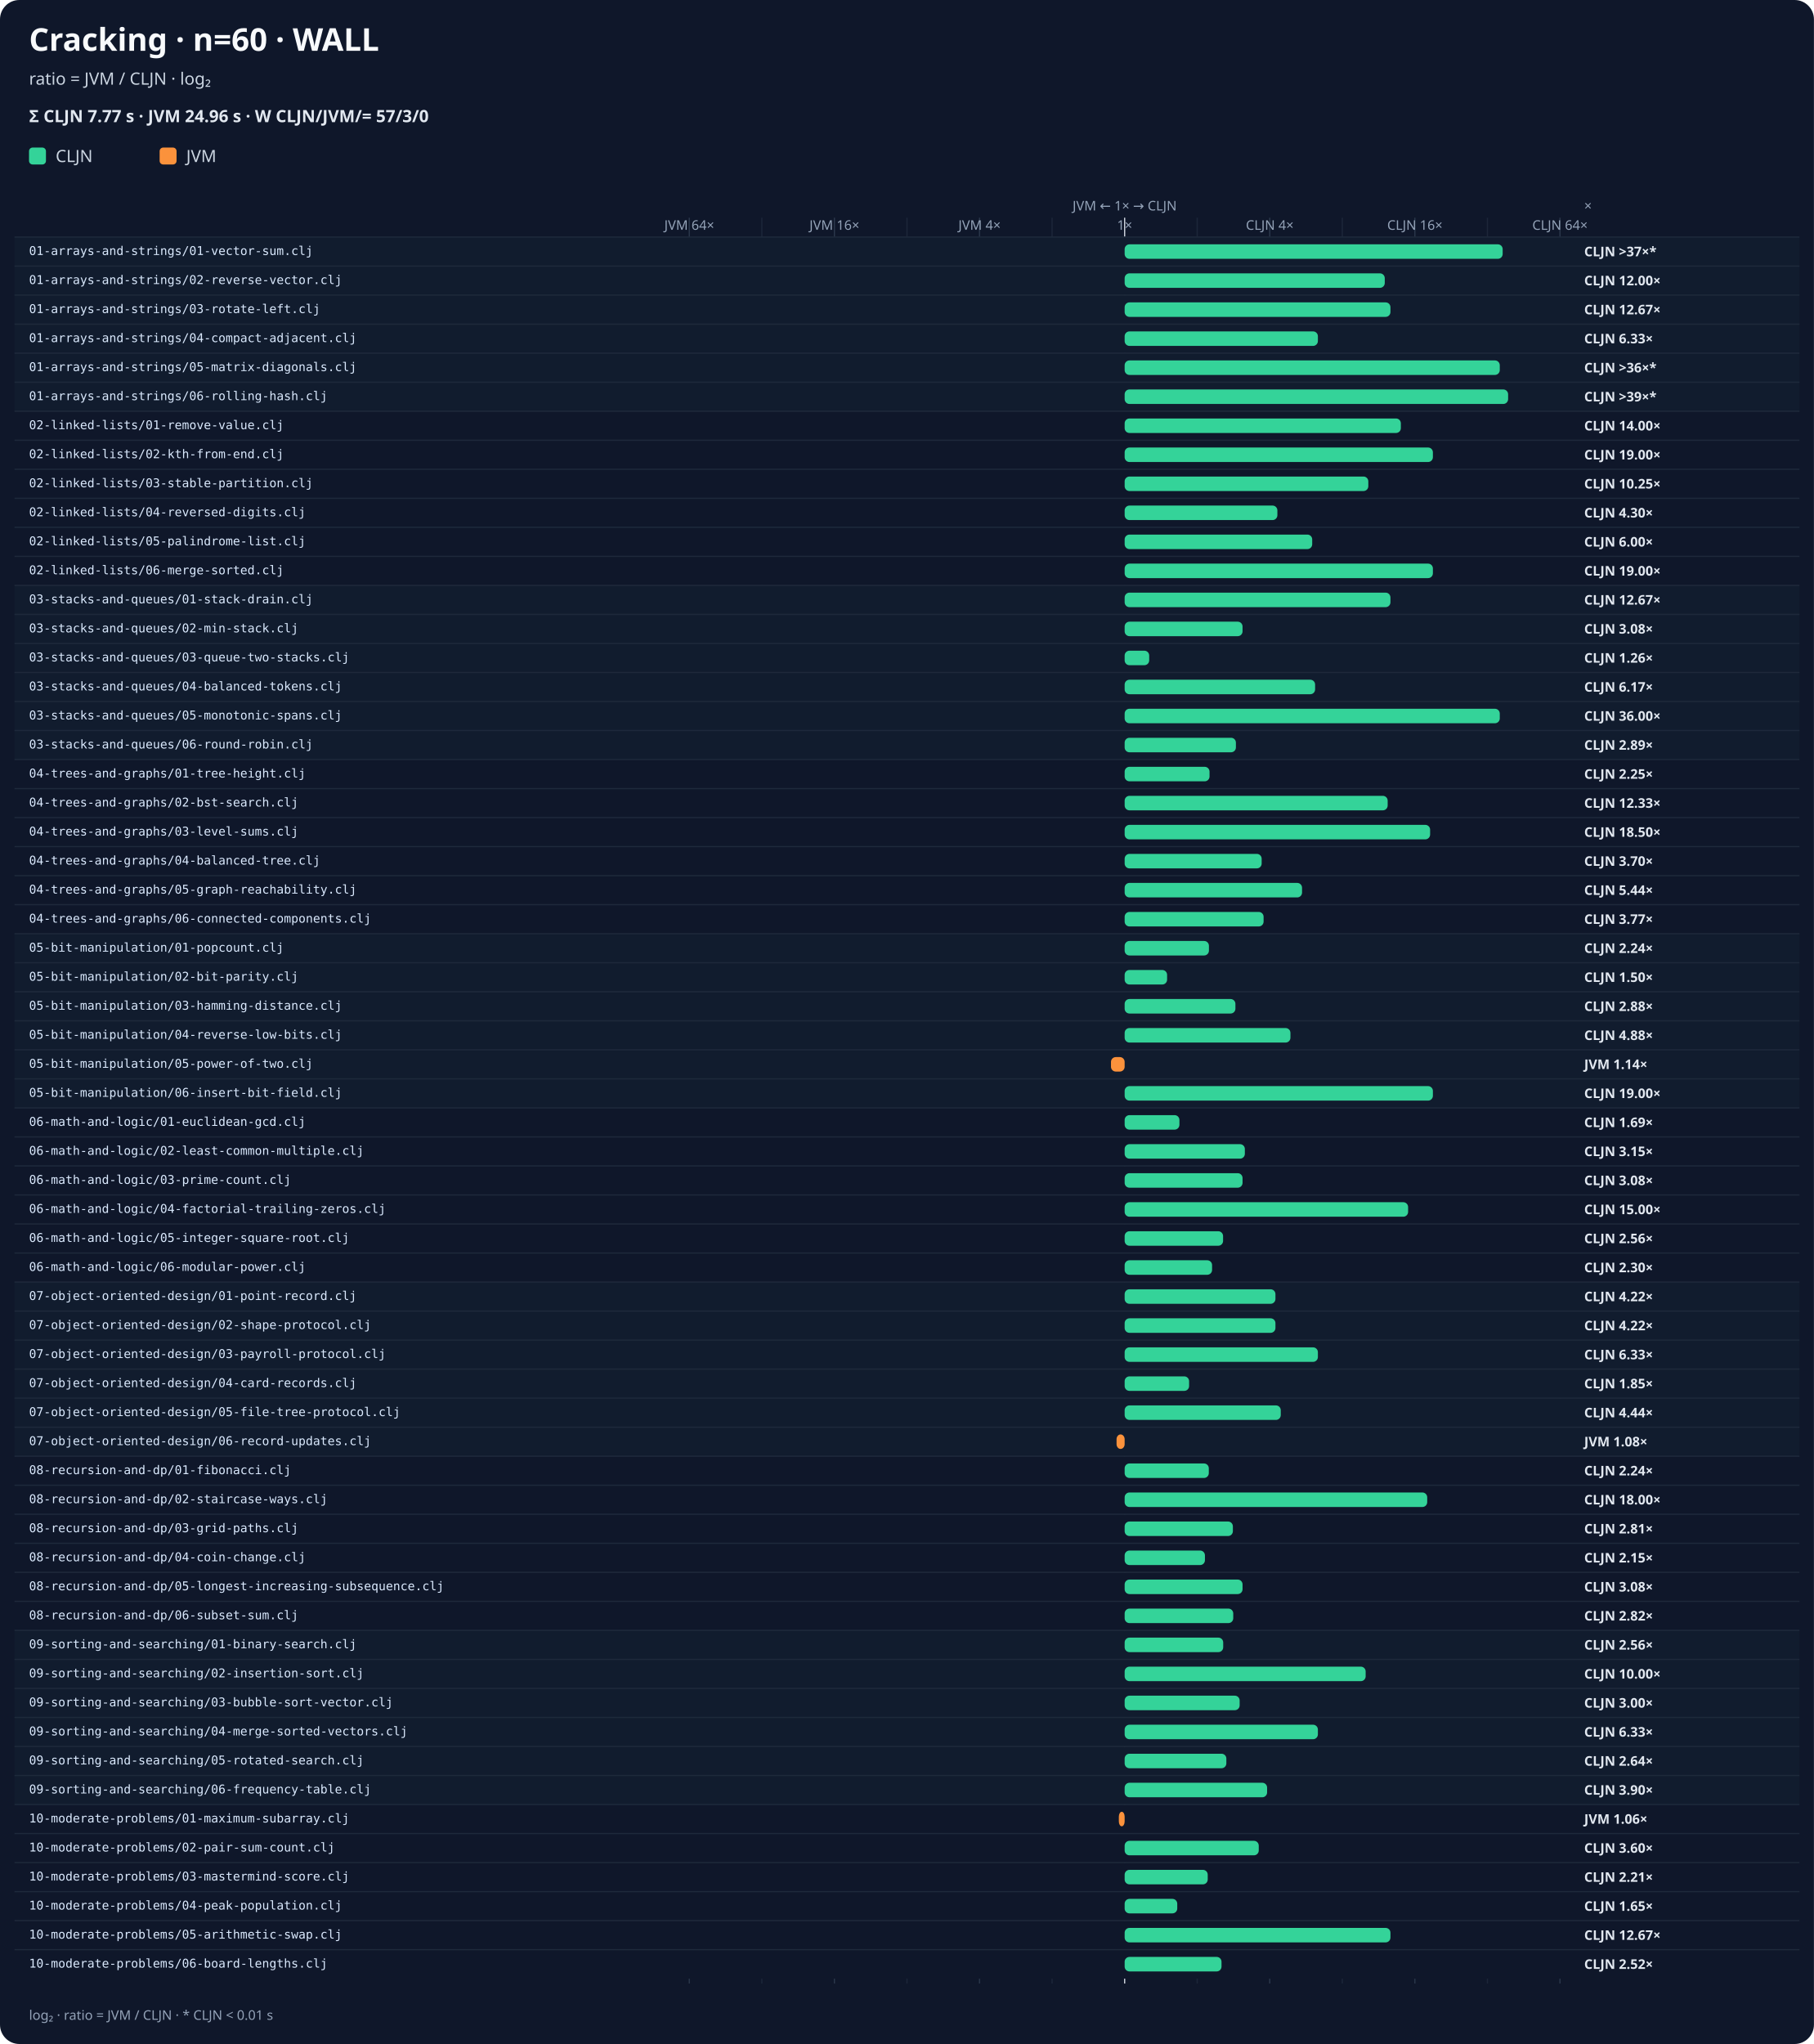
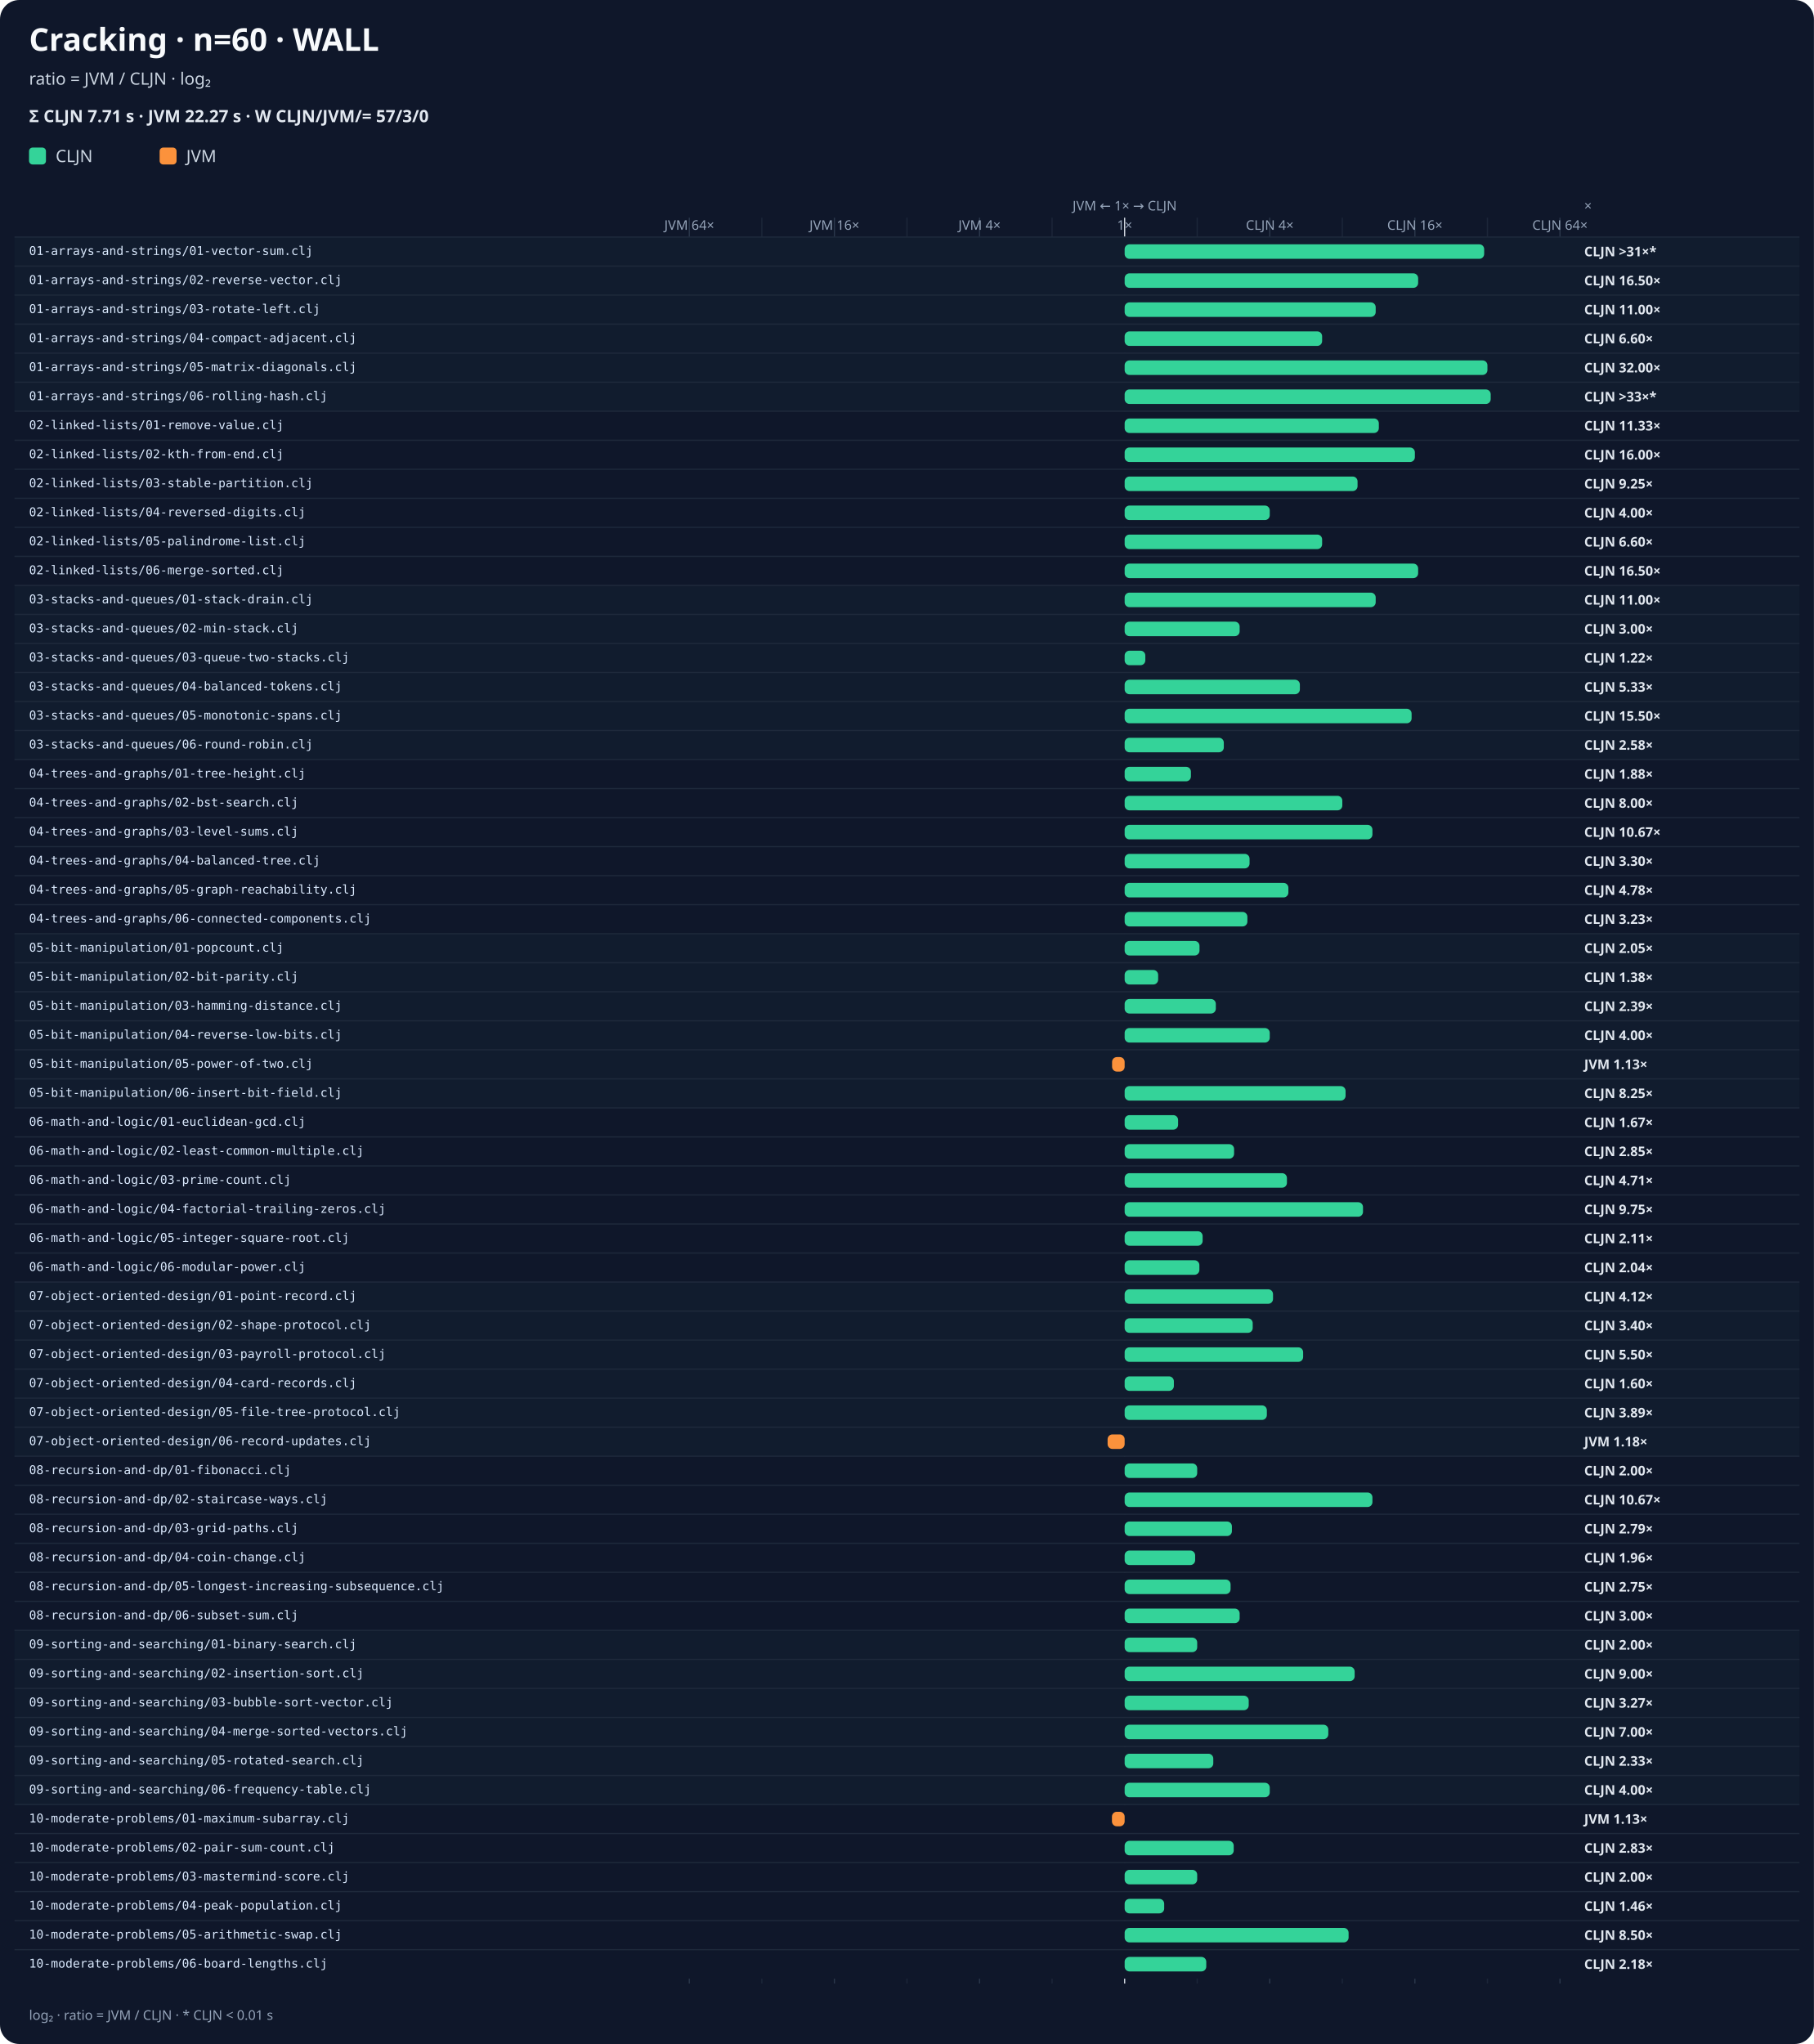
<svg xmlns="http://www.w3.org/2000/svg" width="1500" height="1690" viewBox="0 0 1500 1690" role="img" aria-labelledby="chart-title chart-desc">
  <style>
.title { fill: #f8fafc; font: 700 26px system-ui, sans-serif; }
.subtitle { fill: #cbd5e1; font: 14px system-ui, sans-serif; }
.summary { fill: #e2e8f0; font: 600 14px system-ui, sans-serif; }
.label { fill: #dbeafe; font: 10px ui-monospace, SFMono-Regular, Consolas, monospace; }
.value { fill: #e2e8f0; font: 600 11px system-ui, sans-serif; }
.axis { fill: #94a3b8; font: 11px system-ui, sans-serif; }
.footer { fill: #94a3b8; font: 11px system-ui, sans-serif; }
</style>
  <rect width="1500" height="1690" rx="16" fill="#0f172a" />
  <text x="24" y="42" class="title">Cracking · n=60 · WALL</text>
  <text x="24" y="70" class="subtitle">ratio = JVM / CLJN · log₂</text>
-   <text x="24" y="101" class="summary">Σ CLJN 7.77 s · JVM 24.96 s · W CLJN/JVM/= 57/3/0</text>
+   <text x="24" y="101" class="summary">Σ CLJN 7.71 s · JVM 22.27 s · W CLJN/JVM/= 57/3/0</text>
  <rect x="24" y="122" width="14" height="14" rx="3" fill="#34d399" />
  <text x="46" y="134" class="subtitle">CLJN</text>
  <rect x="132" y="122" width="14" height="14" rx="3" fill="#fb923c" />
  <text x="154" y="134" class="subtitle">JVM</text>
  <text x="930" y="174" class="axis" text-anchor="middle">JVM ← 1× → CLJN</text>
  <text x="1310" y="174" class="axis">×</text>
  <line x1="570.0" y1="180" x2="570.0" y2="1640" stroke="#334155" opacity="0.75" />
  <text x="570.0" y="190" class="axis" text-anchor="middle">JVM 64×</text>
  <line x1="630.0" y1="180" x2="630.0" y2="1640" stroke="#334155" opacity="0.35" />
  <line x1="690.0" y1="180" x2="690.0" y2="1640" stroke="#334155" opacity="0.75" />
  <text x="690.0" y="190" class="axis" text-anchor="middle">JVM 16×</text>
  <line x1="750.0" y1="180" x2="750.0" y2="1640" stroke="#334155" opacity="0.35" />
  <line x1="810.0" y1="180" x2="810.0" y2="1640" stroke="#334155" opacity="0.75" />
  <text x="810.0" y="190" class="axis" text-anchor="middle">JVM 4×</text>
  <line x1="870.0" y1="180" x2="870.0" y2="1640" stroke="#334155" opacity="0.35" />
  <line x1="930.0" y1="180" x2="930.0" y2="1640" stroke="#e2e8f0" opacity="0.90" />
  <text x="930.0" y="190" class="axis" text-anchor="middle">1×</text>
  <line x1="990.0" y1="180" x2="990.0" y2="1640" stroke="#334155" opacity="0.35" />
  <line x1="1050.0" y1="180" x2="1050.0" y2="1640" stroke="#334155" opacity="0.75" />
  <text x="1050.0" y="190" class="axis" text-anchor="middle">CLJN 4×</text>
  <line x1="1110.0" y1="180" x2="1110.0" y2="1640" stroke="#334155" opacity="0.35" />
  <line x1="1170.0" y1="180" x2="1170.0" y2="1640" stroke="#334155" opacity="0.75" />
  <text x="1170.0" y="190" class="axis" text-anchor="middle">CLJN 16×</text>
  <line x1="1230.0" y1="180" x2="1230.0" y2="1640" stroke="#334155" opacity="0.35" />
  <line x1="1290.0" y1="180" x2="1290.0" y2="1640" stroke="#334155" opacity="0.75" />
  <text x="1290.0" y="190" class="axis" text-anchor="middle">CLJN 64×</text>
  <rect x="12" y="196" width="1476" height="24" fill="#111c2e" />
  <line x1="12" y1="196" x2="1488" y2="196" stroke="#1e293b" />
  <text x="24" y="208.0" class="label" dominant-baseline="middle">01-arrays-and-strings/01-vector-sum.clj</text>
-   <rect x="930.0" y="202.0" width="312.6" height="12" rx="4" fill="#34d399" />
-   <text x="1310" y="208.0" class="value" dominant-baseline="middle">CLJN &gt;37×*</text>
+   <rect x="930.0" y="202.0" width="297.3" height="12" rx="4" fill="#34d399" />
+   <text x="1310" y="208.0" class="value" dominant-baseline="middle">CLJN &gt;31×*</text>
  <rect x="12" y="220" width="1476" height="24" fill="#111c2e" />
  <line x1="12" y1="220" x2="1488" y2="220" stroke="#1e293b" />
  <text x="24" y="232.0" class="label" dominant-baseline="middle">01-arrays-and-strings/02-reverse-vector.clj</text>
-   <rect x="930.0" y="226.0" width="215.1" height="12" rx="4" fill="#34d399" />
-   <text x="1310" y="232.0" class="value" dominant-baseline="middle">CLJN 12.00×</text>
+   <rect x="930.0" y="226.0" width="242.7" height="12" rx="4" fill="#34d399" />
+   <text x="1310" y="232.0" class="value" dominant-baseline="middle">CLJN 16.50×</text>
  <rect x="12" y="244" width="1476" height="24" fill="#111c2e" />
  <line x1="12" y1="244" x2="1488" y2="244" stroke="#1e293b" />
  <text x="24" y="256.0" class="label" dominant-baseline="middle">01-arrays-and-strings/03-rotate-left.clj</text>
-   <rect x="930.0" y="250.0" width="219.8" height="12" rx="4" fill="#34d399" />
-   <text x="1310" y="256.0" class="value" dominant-baseline="middle">CLJN 12.67×</text>
+   <rect x="930.0" y="250.0" width="207.6" height="12" rx="4" fill="#34d399" />
+   <text x="1310" y="256.0" class="value" dominant-baseline="middle">CLJN 11.00×</text>
  <rect x="12" y="268" width="1476" height="24" fill="#111c2e" />
  <line x1="12" y1="268" x2="1488" y2="268" stroke="#1e293b" />
  <text x="24" y="280.0" class="label" dominant-baseline="middle">01-arrays-and-strings/04-compact-adjacent.clj</text>
-   <rect x="930.0" y="274.0" width="159.8" height="12" rx="4" fill="#34d399" />
-   <text x="1310" y="280.0" class="value" dominant-baseline="middle">CLJN 6.33×</text>
+   <rect x="930.0" y="274.0" width="163.3" height="12" rx="4" fill="#34d399" />
+   <text x="1310" y="280.0" class="value" dominant-baseline="middle">CLJN 6.60×</text>
  <rect x="12" y="292" width="1476" height="24" fill="#111c2e" />
  <line x1="12" y1="292" x2="1488" y2="292" stroke="#1e293b" />
  <text x="24" y="304.0" class="label" dominant-baseline="middle">01-arrays-and-strings/05-matrix-diagonals.clj</text>
-   <rect x="930.0" y="298.0" width="310.2" height="12" rx="4" fill="#34d399" />
-   <text x="1310" y="304.0" class="value" dominant-baseline="middle">CLJN &gt;36×*</text>
+   <rect x="930.0" y="298.0" width="300.0" height="12" rx="4" fill="#34d399" />
+   <text x="1310" y="304.0" class="value" dominant-baseline="middle">CLJN 32.00×</text>
  <rect x="12" y="316" width="1476" height="24" fill="#111c2e" />
  <line x1="12" y1="316" x2="1488" y2="316" stroke="#1e293b" />
  <text x="24" y="328.0" class="label" dominant-baseline="middle">01-arrays-and-strings/06-rolling-hash.clj</text>
-   <rect x="930.0" y="322.0" width="317.1" height="12" rx="4" fill="#34d399" />
-   <text x="1310" y="328.0" class="value" dominant-baseline="middle">CLJN &gt;39×*</text>
+   <rect x="930.0" y="322.0" width="302.7" height="12" rx="4" fill="#34d399" />
+   <text x="1310" y="328.0" class="value" dominant-baseline="middle">CLJN &gt;33×*</text>
  <rect x="12" y="340" width="1476" height="24" fill="#0f172a" />
  <line x1="12" y1="340" x2="1488" y2="340" stroke="#1e293b" />
  <text x="24" y="352.0" class="label" dominant-baseline="middle">02-linked-lists/01-remove-value.clj</text>
-   <rect x="930.0" y="346.0" width="228.4" height="12" rx="4" fill="#34d399" />
-   <text x="1310" y="352.0" class="value" dominant-baseline="middle">CLJN 14.00×</text>
+   <rect x="930.0" y="346.0" width="210.2" height="12" rx="4" fill="#34d399" />
+   <text x="1310" y="352.0" class="value" dominant-baseline="middle">CLJN 11.33×</text>
  <rect x="12" y="364" width="1476" height="24" fill="#0f172a" />
  <line x1="12" y1="364" x2="1488" y2="364" stroke="#1e293b" />
  <text x="24" y="376.0" class="label" dominant-baseline="middle">02-linked-lists/02-kth-from-end.clj</text>
-   <rect x="930.0" y="370.0" width="254.9" height="12" rx="4" fill="#34d399" />
-   <text x="1310" y="376.0" class="value" dominant-baseline="middle">CLJN 19.00×</text>
+   <rect x="930.0" y="370.0" width="240.0" height="12" rx="4" fill="#34d399" />
+   <text x="1310" y="376.0" class="value" dominant-baseline="middle">CLJN 16.00×</text>
  <rect x="12" y="388" width="1476" height="24" fill="#0f172a" />
  <line x1="12" y1="388" x2="1488" y2="388" stroke="#1e293b" />
  <text x="24" y="400.0" class="label" dominant-baseline="middle">02-linked-lists/03-stable-partition.clj</text>
-   <rect x="930.0" y="394.0" width="201.5" height="12" rx="4" fill="#34d399" />
-   <text x="1310" y="400.0" class="value" dominant-baseline="middle">CLJN 10.25×</text>
+   <rect x="930.0" y="394.0" width="192.6" height="12" rx="4" fill="#34d399" />
+   <text x="1310" y="400.0" class="value" dominant-baseline="middle">CLJN 9.25×</text>
  <rect x="12" y="412" width="1476" height="24" fill="#0f172a" />
  <line x1="12" y1="412" x2="1488" y2="412" stroke="#1e293b" />
  <text x="24" y="424.0" class="label" dominant-baseline="middle">02-linked-lists/04-reversed-digits.clj</text>
-   <rect x="930.0" y="418.0" width="126.3" height="12" rx="4" fill="#34d399" />
-   <text x="1310" y="424.0" class="value" dominant-baseline="middle">CLJN 4.30×</text>
+   <rect x="930.0" y="418.0" width="120.0" height="12" rx="4" fill="#34d399" />
+   <text x="1310" y="424.0" class="value" dominant-baseline="middle">CLJN 4.00×</text>
  <rect x="12" y="436" width="1476" height="24" fill="#0f172a" />
  <line x1="12" y1="436" x2="1488" y2="436" stroke="#1e293b" />
  <text x="24" y="448.0" class="label" dominant-baseline="middle">02-linked-lists/05-palindrome-list.clj</text>
-   <rect x="930.0" y="442.0" width="155.1" height="12" rx="4" fill="#34d399" />
-   <text x="1310" y="448.0" class="value" dominant-baseline="middle">CLJN 6.00×</text>
+   <rect x="930.0" y="442.0" width="163.3" height="12" rx="4" fill="#34d399" />
+   <text x="1310" y="448.0" class="value" dominant-baseline="middle">CLJN 6.60×</text>
  <rect x="12" y="460" width="1476" height="24" fill="#0f172a" />
  <line x1="12" y1="460" x2="1488" y2="460" stroke="#1e293b" />
  <text x="24" y="472.0" class="label" dominant-baseline="middle">02-linked-lists/06-merge-sorted.clj</text>
-   <rect x="930.0" y="466.0" width="254.9" height="12" rx="4" fill="#34d399" />
-   <text x="1310" y="472.0" class="value" dominant-baseline="middle">CLJN 19.00×</text>
+   <rect x="930.0" y="466.0" width="242.7" height="12" rx="4" fill="#34d399" />
+   <text x="1310" y="472.0" class="value" dominant-baseline="middle">CLJN 16.50×</text>
  <rect x="12" y="484" width="1476" height="24" fill="#111c2e" />
  <line x1="12" y1="484" x2="1488" y2="484" stroke="#1e293b" />
  <text x="24" y="496.0" class="label" dominant-baseline="middle">03-stacks-and-queues/01-stack-drain.clj</text>
-   <rect x="930.0" y="490.0" width="219.8" height="12" rx="4" fill="#34d399" />
-   <text x="1310" y="496.0" class="value" dominant-baseline="middle">CLJN 12.67×</text>
+   <rect x="930.0" y="490.0" width="207.6" height="12" rx="4" fill="#34d399" />
+   <text x="1310" y="496.0" class="value" dominant-baseline="middle">CLJN 11.00×</text>
  <rect x="12" y="508" width="1476" height="24" fill="#111c2e" />
  <line x1="12" y1="508" x2="1488" y2="508" stroke="#1e293b" />
  <text x="24" y="520.0" class="label" dominant-baseline="middle">03-stacks-and-queues/02-min-stack.clj</text>
-   <rect x="930.0" y="514.0" width="97.5" height="12" rx="4" fill="#34d399" />
-   <text x="1310" y="520.0" class="value" dominant-baseline="middle">CLJN 3.08×</text>
+   <rect x="930.0" y="514.0" width="95.1" height="12" rx="4" fill="#34d399" />
+   <text x="1310" y="520.0" class="value" dominant-baseline="middle">CLJN 3.00×</text>
  <rect x="12" y="532" width="1476" height="24" fill="#111c2e" />
  <line x1="12" y1="532" x2="1488" y2="532" stroke="#1e293b" />
  <text x="24" y="544.0" class="label" dominant-baseline="middle">03-stacks-and-queues/03-queue-two-stacks.clj</text>
-   <rect x="930.0" y="538.0" width="20.3" height="12" rx="4" fill="#34d399" />
-   <text x="1310" y="544.0" class="value" dominant-baseline="middle">CLJN 1.26×</text>
+   <rect x="930.0" y="538.0" width="17.1" height="12" rx="4" fill="#34d399" />
+   <text x="1310" y="544.0" class="value" dominant-baseline="middle">CLJN 1.22×</text>
  <rect x="12" y="556" width="1476" height="24" fill="#111c2e" />
  <line x1="12" y1="556" x2="1488" y2="556" stroke="#1e293b" />
  <text x="24" y="568.0" class="label" dominant-baseline="middle">03-stacks-and-queues/04-balanced-tokens.clj</text>
-   <rect x="930.0" y="562.0" width="157.5" height="12" rx="4" fill="#34d399" />
-   <text x="1310" y="568.0" class="value" dominant-baseline="middle">CLJN 6.17×</text>
+   <rect x="930.0" y="562.0" width="144.9" height="12" rx="4" fill="#34d399" />
+   <text x="1310" y="568.0" class="value" dominant-baseline="middle">CLJN 5.33×</text>
  <rect x="12" y="580" width="1476" height="24" fill="#111c2e" />
  <line x1="12" y1="580" x2="1488" y2="580" stroke="#1e293b" />
  <text x="24" y="592.0" class="label" dominant-baseline="middle">03-stacks-and-queues/05-monotonic-spans.clj</text>
-   <rect x="930.0" y="586.0" width="310.2" height="12" rx="4" fill="#34d399" />
-   <text x="1310" y="592.0" class="value" dominant-baseline="middle">CLJN 36.00×</text>
+   <rect x="930.0" y="586.0" width="237.3" height="12" rx="4" fill="#34d399" />
+   <text x="1310" y="592.0" class="value" dominant-baseline="middle">CLJN 15.50×</text>
  <rect x="12" y="604" width="1476" height="24" fill="#111c2e" />
  <line x1="12" y1="604" x2="1488" y2="604" stroke="#1e293b" />
  <text x="24" y="616.0" class="label" dominant-baseline="middle">03-stacks-and-queues/06-round-robin.clj</text>
-   <rect x="930.0" y="610.0" width="92.0" height="12" rx="4" fill="#34d399" />
-   <text x="1310" y="616.0" class="value" dominant-baseline="middle">CLJN 2.89×</text>
+   <rect x="930.0" y="610.0" width="82.0" height="12" rx="4" fill="#34d399" />
+   <text x="1310" y="616.0" class="value" dominant-baseline="middle">CLJN 2.58×</text>
  <rect x="12" y="628" width="1476" height="24" fill="#0f172a" />
  <line x1="12" y1="628" x2="1488" y2="628" stroke="#1e293b" />
  <text x="24" y="640.0" class="label" dominant-baseline="middle">04-trees-and-graphs/01-tree-height.clj</text>
-   <rect x="930.0" y="634.0" width="70.2" height="12" rx="4" fill="#34d399" />
-   <text x="1310" y="640.0" class="value" dominant-baseline="middle">CLJN 2.25×</text>
+   <rect x="930.0" y="634.0" width="54.8" height="12" rx="4" fill="#34d399" />
+   <text x="1310" y="640.0" class="value" dominant-baseline="middle">CLJN 1.88×</text>
  <rect x="12" y="652" width="1476" height="24" fill="#0f172a" />
  <line x1="12" y1="652" x2="1488" y2="652" stroke="#1e293b" />
  <text x="24" y="664.0" class="label" dominant-baseline="middle">04-trees-and-graphs/02-bst-search.clj</text>
-   <rect x="930.0" y="658.0" width="217.5" height="12" rx="4" fill="#34d399" />
-   <text x="1310" y="664.0" class="value" dominant-baseline="middle">CLJN 12.33×</text>
+   <rect x="930.0" y="658.0" width="180.0" height="12" rx="4" fill="#34d399" />
+   <text x="1310" y="664.0" class="value" dominant-baseline="middle">CLJN 8.00×</text>
  <rect x="12" y="676" width="1476" height="24" fill="#0f172a" />
  <line x1="12" y1="676" x2="1488" y2="676" stroke="#1e293b" />
  <text x="24" y="688.0" class="label" dominant-baseline="middle">04-trees-and-graphs/03-level-sums.clj</text>
-   <rect x="930.0" y="682.0" width="252.6" height="12" rx="4" fill="#34d399" />
-   <text x="1310" y="688.0" class="value" dominant-baseline="middle">CLJN 18.50×</text>
+   <rect x="930.0" y="682.0" width="204.9" height="12" rx="4" fill="#34d399" />
+   <text x="1310" y="688.0" class="value" dominant-baseline="middle">CLJN 10.67×</text>
  <rect x="12" y="700" width="1476" height="24" fill="#0f172a" />
  <line x1="12" y1="700" x2="1488" y2="700" stroke="#1e293b" />
  <text x="24" y="712.0" class="label" dominant-baseline="middle">04-trees-and-graphs/04-balanced-tree.clj</text>
-   <rect x="930.0" y="706.0" width="113.3" height="12" rx="4" fill="#34d399" />
-   <text x="1310" y="712.0" class="value" dominant-baseline="middle">CLJN 3.70×</text>
+   <rect x="930.0" y="706.0" width="103.3" height="12" rx="4" fill="#34d399" />
+   <text x="1310" y="712.0" class="value" dominant-baseline="middle">CLJN 3.30×</text>
  <rect x="12" y="724" width="1476" height="24" fill="#0f172a" />
  <line x1="12" y1="724" x2="1488" y2="724" stroke="#1e293b" />
  <text x="24" y="736.0" class="label" dominant-baseline="middle">04-trees-and-graphs/05-graph-reachability.clj</text>
-   <rect x="930.0" y="730.0" width="146.7" height="12" rx="4" fill="#34d399" />
-   <text x="1310" y="736.0" class="value" dominant-baseline="middle">CLJN 5.44×</text>
+   <rect x="930.0" y="730.0" width="135.4" height="12" rx="4" fill="#34d399" />
+   <text x="1310" y="736.0" class="value" dominant-baseline="middle">CLJN 4.78×</text>
  <rect x="12" y="748" width="1476" height="24" fill="#0f172a" />
  <line x1="12" y1="748" x2="1488" y2="748" stroke="#1e293b" />
  <text x="24" y="760.0" class="label" dominant-baseline="middle">04-trees-and-graphs/06-connected-components.clj</text>
-   <rect x="930.0" y="754.0" width="114.9" height="12" rx="4" fill="#34d399" />
-   <text x="1310" y="760.0" class="value" dominant-baseline="middle">CLJN 3.77×</text>
+   <rect x="930.0" y="754.0" width="101.5" height="12" rx="4" fill="#34d399" />
+   <text x="1310" y="760.0" class="value" dominant-baseline="middle">CLJN 3.23×</text>
  <rect x="12" y="772" width="1476" height="24" fill="#111c2e" />
  <line x1="12" y1="772" x2="1488" y2="772" stroke="#1e293b" />
  <text x="24" y="784.0" class="label" dominant-baseline="middle">05-bit-manipulation/01-popcount.clj</text>
-   <rect x="930.0" y="778.0" width="69.7" height="12" rx="4" fill="#34d399" />
-   <text x="1310" y="784.0" class="value" dominant-baseline="middle">CLJN 2.24×</text>
+   <rect x="930.0" y="778.0" width="61.9" height="12" rx="4" fill="#34d399" />
+   <text x="1310" y="784.0" class="value" dominant-baseline="middle">CLJN 2.05×</text>
  <rect x="12" y="796" width="1476" height="24" fill="#111c2e" />
  <line x1="12" y1="796" x2="1488" y2="796" stroke="#1e293b" />
  <text x="24" y="808.0" class="label" dominant-baseline="middle">05-bit-manipulation/02-bit-parity.clj</text>
-   <rect x="930.0" y="802.0" width="35.1" height="12" rx="4" fill="#34d399" />
-   <text x="1310" y="808.0" class="value" dominant-baseline="middle">CLJN 1.50×</text>
+   <rect x="930.0" y="802.0" width="27.7" height="12" rx="4" fill="#34d399" />
+   <text x="1310" y="808.0" class="value" dominant-baseline="middle">CLJN 1.38×</text>
  <rect x="12" y="820" width="1476" height="24" fill="#111c2e" />
  <line x1="12" y1="820" x2="1488" y2="820" stroke="#1e293b" />
  <text x="24" y="832.0" class="label" dominant-baseline="middle">05-bit-manipulation/03-hamming-distance.clj</text>
-   <rect x="930.0" y="826.0" width="91.6" height="12" rx="4" fill="#34d399" />
-   <text x="1310" y="832.0" class="value" dominant-baseline="middle">CLJN 2.88×</text>
+   <rect x="930.0" y="826.0" width="75.4" height="12" rx="4" fill="#34d399" />
+   <text x="1310" y="832.0" class="value" dominant-baseline="middle">CLJN 2.39×</text>
  <rect x="12" y="844" width="1476" height="24" fill="#111c2e" />
  <line x1="12" y1="844" x2="1488" y2="844" stroke="#1e293b" />
  <text x="24" y="856.0" class="label" dominant-baseline="middle">05-bit-manipulation/04-reverse-low-bits.clj</text>
-   <rect x="930.0" y="850.0" width="137.1" height="12" rx="4" fill="#34d399" />
-   <text x="1310" y="856.0" class="value" dominant-baseline="middle">CLJN 4.88×</text>
+   <rect x="930.0" y="850.0" width="120.0" height="12" rx="4" fill="#34d399" />
+   <text x="1310" y="856.0" class="value" dominant-baseline="middle">CLJN 4.00×</text>
  <rect x="12" y="868" width="1476" height="24" fill="#111c2e" />
  <line x1="12" y1="868" x2="1488" y2="868" stroke="#1e293b" />
  <text x="24" y="880.0" class="label" dominant-baseline="middle">05-bit-manipulation/05-power-of-two.clj</text>
-   <rect x="918.7" y="874.0" width="11.3" height="12" rx="4" fill="#fb923c" />
-   <text x="1310" y="880.0" class="value" dominant-baseline="middle">JVM 1.14×</text>
+   <rect x="919.6" y="874.0" width="10.4" height="12" rx="4" fill="#fb923c" />
+   <text x="1310" y="880.0" class="value" dominant-baseline="middle">JVM 1.13×</text>
  <rect x="12" y="892" width="1476" height="24" fill="#111c2e" />
  <line x1="12" y1="892" x2="1488" y2="892" stroke="#1e293b" />
  <text x="24" y="904.0" class="label" dominant-baseline="middle">05-bit-manipulation/06-insert-bit-field.clj</text>
-   <rect x="930.0" y="898.0" width="254.9" height="12" rx="4" fill="#34d399" />
-   <text x="1310" y="904.0" class="value" dominant-baseline="middle">CLJN 19.00×</text>
+   <rect x="930.0" y="898.0" width="182.7" height="12" rx="4" fill="#34d399" />
+   <text x="1310" y="904.0" class="value" dominant-baseline="middle">CLJN 8.25×</text>
  <rect x="12" y="916" width="1476" height="24" fill="#0f172a" />
  <line x1="12" y1="916" x2="1488" y2="916" stroke="#1e293b" />
  <text x="24" y="928.0" class="label" dominant-baseline="middle">06-math-and-logic/01-euclidean-gcd.clj</text>
-   <rect x="930.0" y="922.0" width="45.3" height="12" rx="4" fill="#34d399" />
-   <text x="1310" y="928.0" class="value" dominant-baseline="middle">CLJN 1.69×</text>
+   <rect x="930.0" y="922.0" width="44.2" height="12" rx="4" fill="#34d399" />
+   <text x="1310" y="928.0" class="value" dominant-baseline="middle">CLJN 1.67×</text>
  <rect x="12" y="940" width="1476" height="24" fill="#0f172a" />
  <line x1="12" y1="940" x2="1488" y2="940" stroke="#1e293b" />
  <text x="24" y="952.0" class="label" dominant-baseline="middle">06-math-and-logic/02-least-common-multiple.clj</text>
-   <rect x="930.0" y="946.0" width="99.4" height="12" rx="4" fill="#34d399" />
-   <text x="1310" y="952.0" class="value" dominant-baseline="middle">CLJN 3.15×</text>
+   <rect x="930.0" y="946.0" width="90.5" height="12" rx="4" fill="#34d399" />
+   <text x="1310" y="952.0" class="value" dominant-baseline="middle">CLJN 2.85×</text>
  <rect x="12" y="964" width="1476" height="24" fill="#0f172a" />
  <line x1="12" y1="964" x2="1488" y2="964" stroke="#1e293b" />
  <text x="24" y="976.0" class="label" dominant-baseline="middle">06-math-and-logic/03-prime-count.clj</text>
-   <rect x="930.0" y="970.0" width="97.5" height="12" rx="4" fill="#34d399" />
-   <text x="1310" y="976.0" class="value" dominant-baseline="middle">CLJN 3.08×</text>
+   <rect x="930.0" y="970.0" width="134.2" height="12" rx="4" fill="#34d399" />
+   <text x="1310" y="976.0" class="value" dominant-baseline="middle">CLJN 4.71×</text>
  <rect x="12" y="988" width="1476" height="24" fill="#0f172a" />
  <line x1="12" y1="988" x2="1488" y2="988" stroke="#1e293b" />
  <text x="24" y="1000.0" class="label" dominant-baseline="middle">06-math-and-logic/04-factorial-trailing-zeros.clj</text>
-   <rect x="930.0" y="994.0" width="234.4" height="12" rx="4" fill="#34d399" />
-   <text x="1310" y="1000.0" class="value" dominant-baseline="middle">CLJN 15.00×</text>
+   <rect x="930.0" y="994.0" width="197.1" height="12" rx="4" fill="#34d399" />
+   <text x="1310" y="1000.0" class="value" dominant-baseline="middle">CLJN 9.75×</text>
  <rect x="12" y="1012" width="1476" height="24" fill="#0f172a" />
  <line x1="12" y1="1012" x2="1488" y2="1012" stroke="#1e293b" />
  <text x="24" y="1024.0" class="label" dominant-baseline="middle">06-math-and-logic/05-integer-square-root.clj</text>
-   <rect x="930.0" y="1018.0" width="81.4" height="12" rx="4" fill="#34d399" />
-   <text x="1310" y="1024.0" class="value" dominant-baseline="middle">CLJN 2.56×</text>
+   <rect x="930.0" y="1018.0" width="64.5" height="12" rx="4" fill="#34d399" />
+   <text x="1310" y="1024.0" class="value" dominant-baseline="middle">CLJN 2.11×</text>
  <rect x="12" y="1036" width="1476" height="24" fill="#0f172a" />
  <line x1="12" y1="1036" x2="1488" y2="1036" stroke="#1e293b" />
  <text x="24" y="1048.0" class="label" dominant-baseline="middle">06-math-and-logic/06-modular-power.clj</text>
-   <rect x="930.0" y="1042.0" width="72.3" height="12" rx="4" fill="#34d399" />
-   <text x="1310" y="1048.0" class="value" dominant-baseline="middle">CLJN 2.30×</text>
+   <rect x="930.0" y="1042.0" width="61.8" height="12" rx="4" fill="#34d399" />
+   <text x="1310" y="1048.0" class="value" dominant-baseline="middle">CLJN 2.04×</text>
  <rect x="12" y="1060" width="1476" height="24" fill="#111c2e" />
  <line x1="12" y1="1060" x2="1488" y2="1060" stroke="#1e293b" />
  <text x="24" y="1072.0" class="label" dominant-baseline="middle">07-object-oriented-design/01-point-record.clj</text>
-   <rect x="930.0" y="1066.0" width="124.7" height="12" rx="4" fill="#34d399" />
-   <text x="1310" y="1072.0" class="value" dominant-baseline="middle">CLJN 4.22×</text>
+   <rect x="930.0" y="1066.0" width="122.7" height="12" rx="4" fill="#34d399" />
+   <text x="1310" y="1072.0" class="value" dominant-baseline="middle">CLJN 4.12×</text>
  <rect x="12" y="1084" width="1476" height="24" fill="#111c2e" />
  <line x1="12" y1="1084" x2="1488" y2="1084" stroke="#1e293b" />
  <text x="24" y="1096.0" class="label" dominant-baseline="middle">07-object-oriented-design/02-shape-protocol.clj</text>
-   <rect x="930.0" y="1090.0" width="124.7" height="12" rx="4" fill="#34d399" />
-   <text x="1310" y="1096.0" class="value" dominant-baseline="middle">CLJN 4.22×</text>
+   <rect x="930.0" y="1090.0" width="105.9" height="12" rx="4" fill="#34d399" />
+   <text x="1310" y="1096.0" class="value" dominant-baseline="middle">CLJN 3.40×</text>
  <rect x="12" y="1108" width="1476" height="24" fill="#111c2e" />
  <line x1="12" y1="1108" x2="1488" y2="1108" stroke="#1e293b" />
  <text x="24" y="1120.0" class="label" dominant-baseline="middle">07-object-oriented-design/03-payroll-protocol.clj</text>
-   <rect x="930.0" y="1114.0" width="159.8" height="12" rx="4" fill="#34d399" />
-   <text x="1310" y="1120.0" class="value" dominant-baseline="middle">CLJN 6.33×</text>
+   <rect x="930.0" y="1114.0" width="147.6" height="12" rx="4" fill="#34d399" />
+   <text x="1310" y="1120.0" class="value" dominant-baseline="middle">CLJN 5.50×</text>
  <rect x="12" y="1132" width="1476" height="24" fill="#111c2e" />
  <line x1="12" y1="1132" x2="1488" y2="1132" stroke="#1e293b" />
  <text x="24" y="1144.0" class="label" dominant-baseline="middle">07-object-oriented-design/04-card-records.clj</text>
-   <rect x="930.0" y="1138.0" width="53.3" height="12" rx="4" fill="#34d399" />
-   <text x="1310" y="1144.0" class="value" dominant-baseline="middle">CLJN 1.85×</text>
+   <rect x="930.0" y="1138.0" width="40.7" height="12" rx="4" fill="#34d399" />
+   <text x="1310" y="1144.0" class="value" dominant-baseline="middle">CLJN 1.60×</text>
  <rect x="12" y="1156" width="1476" height="24" fill="#111c2e" />
  <line x1="12" y1="1156" x2="1488" y2="1156" stroke="#1e293b" />
  <text x="24" y="1168.0" class="label" dominant-baseline="middle">07-object-oriented-design/05-file-tree-protocol.clj</text>
-   <rect x="930.0" y="1162.0" width="129.1" height="12" rx="4" fill="#34d399" />
-   <text x="1310" y="1168.0" class="value" dominant-baseline="middle">CLJN 4.44×</text>
+   <rect x="930.0" y="1162.0" width="117.6" height="12" rx="4" fill="#34d399" />
+   <text x="1310" y="1168.0" class="value" dominant-baseline="middle">CLJN 3.89×</text>
  <rect x="12" y="1180" width="1476" height="24" fill="#111c2e" />
  <line x1="12" y1="1180" x2="1488" y2="1180" stroke="#1e293b" />
  <text x="24" y="1192.0" class="label" dominant-baseline="middle">07-object-oriented-design/06-record-updates.clj</text>
-   <rect x="923.3" y="1186.0" width="6.7" height="12" rx="4" fill="#fb923c" />
-   <text x="1310" y="1192.0" class="value" dominant-baseline="middle">JVM 1.08×</text>
+   <rect x="915.9" y="1186.0" width="14.1" height="12" rx="4" fill="#fb923c" />
+   <text x="1310" y="1192.0" class="value" dominant-baseline="middle">JVM 1.18×</text>
  <rect x="12" y="1204" width="1476" height="24" fill="#0f172a" />
  <line x1="12" y1="1204" x2="1488" y2="1204" stroke="#1e293b" />
  <text x="24" y="1216.0" class="label" dominant-baseline="middle">08-recursion-and-dp/01-fibonacci.clj</text>
-   <rect x="930.0" y="1210.0" width="69.6" height="12" rx="4" fill="#34d399" />
-   <text x="1310" y="1216.0" class="value" dominant-baseline="middle">CLJN 2.24×</text>
+   <rect x="930.0" y="1210.0" width="60.0" height="12" rx="4" fill="#34d399" />
+   <text x="1310" y="1216.0" class="value" dominant-baseline="middle">CLJN 2.00×</text>
  <rect x="12" y="1228" width="1476" height="24" fill="#0f172a" />
  <line x1="12" y1="1228" x2="1488" y2="1228" stroke="#1e293b" />
  <text x="24" y="1240.0" class="label" dominant-baseline="middle">08-recursion-and-dp/02-staircase-ways.clj</text>
-   <rect x="930.0" y="1234.0" width="250.2" height="12" rx="4" fill="#34d399" />
-   <text x="1310" y="1240.0" class="value" dominant-baseline="middle">CLJN 18.00×</text>
+   <rect x="930.0" y="1234.0" width="204.9" height="12" rx="4" fill="#34d399" />
+   <text x="1310" y="1240.0" class="value" dominant-baseline="middle">CLJN 10.67×</text>
  <rect x="12" y="1252" width="1476" height="24" fill="#0f172a" />
  <line x1="12" y1="1252" x2="1488" y2="1252" stroke="#1e293b" />
  <text x="24" y="1264.0" class="label" dominant-baseline="middle">08-recursion-and-dp/03-grid-paths.clj</text>
-   <rect x="930.0" y="1258.0" width="89.5" height="12" rx="4" fill="#34d399" />
-   <text x="1310" y="1264.0" class="value" dominant-baseline="middle">CLJN 2.81×</text>
+   <rect x="930.0" y="1258.0" width="88.7" height="12" rx="4" fill="#34d399" />
+   <text x="1310" y="1264.0" class="value" dominant-baseline="middle">CLJN 2.79×</text>
  <rect x="12" y="1276" width="1476" height="24" fill="#0f172a" />
  <line x1="12" y1="1276" x2="1488" y2="1276" stroke="#1e293b" />
  <text x="24" y="1288.0" class="label" dominant-baseline="middle">08-recursion-and-dp/04-coin-change.clj</text>
-   <rect x="930.0" y="1282.0" width="66.4" height="12" rx="4" fill="#34d399" />
-   <text x="1310" y="1288.0" class="value" dominant-baseline="middle">CLJN 2.15×</text>
+   <rect x="930.0" y="1282.0" width="58.3" height="12" rx="4" fill="#34d399" />
+   <text x="1310" y="1288.0" class="value" dominant-baseline="middle">CLJN 1.96×</text>
  <rect x="12" y="1300" width="1476" height="24" fill="#0f172a" />
  <line x1="12" y1="1300" x2="1488" y2="1300" stroke="#1e293b" />
  <text x="24" y="1312.0" class="label" dominant-baseline="middle">08-recursion-and-dp/05-longest-increasing-subsequence.clj</text>
-   <rect x="930.0" y="1306.0" width="97.5" height="12" rx="4" fill="#34d399" />
-   <text x="1310" y="1312.0" class="value" dominant-baseline="middle">CLJN 3.08×</text>
+   <rect x="930.0" y="1306.0" width="87.6" height="12" rx="4" fill="#34d399" />
+   <text x="1310" y="1312.0" class="value" dominant-baseline="middle">CLJN 2.75×</text>
  <rect x="12" y="1324" width="1476" height="24" fill="#0f172a" />
  <line x1="12" y1="1324" x2="1488" y2="1324" stroke="#1e293b" />
  <text x="24" y="1336.0" class="label" dominant-baseline="middle">08-recursion-and-dp/06-subset-sum.clj</text>
-   <rect x="930.0" y="1330.0" width="89.8" height="12" rx="4" fill="#34d399" />
-   <text x="1310" y="1336.0" class="value" dominant-baseline="middle">CLJN 2.82×</text>
+   <rect x="930.0" y="1330.0" width="95.1" height="12" rx="4" fill="#34d399" />
+   <text x="1310" y="1336.0" class="value" dominant-baseline="middle">CLJN 3.00×</text>
  <rect x="12" y="1348" width="1476" height="24" fill="#111c2e" />
  <line x1="12" y1="1348" x2="1488" y2="1348" stroke="#1e293b" />
  <text x="24" y="1360.0" class="label" dominant-baseline="middle">09-sorting-and-searching/01-binary-search.clj</text>
-   <rect x="930.0" y="1354.0" width="81.5" height="12" rx="4" fill="#34d399" />
-   <text x="1310" y="1360.0" class="value" dominant-baseline="middle">CLJN 2.56×</text>
+   <rect x="930.0" y="1354.0" width="60.0" height="12" rx="4" fill="#34d399" />
+   <text x="1310" y="1360.0" class="value" dominant-baseline="middle">CLJN 2.00×</text>
  <rect x="12" y="1372" width="1476" height="24" fill="#111c2e" />
  <line x1="12" y1="1372" x2="1488" y2="1372" stroke="#1e293b" />
  <text x="24" y="1384.0" class="label" dominant-baseline="middle">09-sorting-and-searching/02-insertion-sort.clj</text>
-   <rect x="930.0" y="1378.0" width="199.3" height="12" rx="4" fill="#34d399" />
-   <text x="1310" y="1384.0" class="value" dominant-baseline="middle">CLJN 10.00×</text>
+   <rect x="930.0" y="1378.0" width="190.2" height="12" rx="4" fill="#34d399" />
+   <text x="1310" y="1384.0" class="value" dominant-baseline="middle">CLJN 9.00×</text>
  <rect x="12" y="1396" width="1476" height="24" fill="#111c2e" />
  <line x1="12" y1="1396" x2="1488" y2="1396" stroke="#1e293b" />
  <text x="24" y="1408.0" class="label" dominant-baseline="middle">09-sorting-and-searching/03-bubble-sort-vector.clj</text>
-   <rect x="930.0" y="1402.0" width="95.1" height="12" rx="4" fill="#34d399" />
-   <text x="1310" y="1408.0" class="value" dominant-baseline="middle">CLJN 3.00×</text>
+   <rect x="930.0" y="1402.0" width="102.6" height="12" rx="4" fill="#34d399" />
+   <text x="1310" y="1408.0" class="value" dominant-baseline="middle">CLJN 3.27×</text>
  <rect x="12" y="1420" width="1476" height="24" fill="#111c2e" />
  <line x1="12" y1="1420" x2="1488" y2="1420" stroke="#1e293b" />
  <text x="24" y="1432.0" class="label" dominant-baseline="middle">09-sorting-and-searching/04-merge-sorted-vectors.clj</text>
-   <rect x="930.0" y="1426.0" width="159.8" height="12" rx="4" fill="#34d399" />
-   <text x="1310" y="1432.0" class="value" dominant-baseline="middle">CLJN 6.33×</text>
+   <rect x="930.0" y="1426.0" width="168.4" height="12" rx="4" fill="#34d399" />
+   <text x="1310" y="1432.0" class="value" dominant-baseline="middle">CLJN 7.00×</text>
  <rect x="12" y="1444" width="1476" height="24" fill="#111c2e" />
  <line x1="12" y1="1444" x2="1488" y2="1444" stroke="#1e293b" />
  <text x="24" y="1456.0" class="label" dominant-baseline="middle">09-sorting-and-searching/05-rotated-search.clj</text>
-   <rect x="930.0" y="1450.0" width="84.1" height="12" rx="4" fill="#34d399" />
-   <text x="1310" y="1456.0" class="value" dominant-baseline="middle">CLJN 2.64×</text>
+   <rect x="930.0" y="1450.0" width="73.3" height="12" rx="4" fill="#34d399" />
+   <text x="1310" y="1456.0" class="value" dominant-baseline="middle">CLJN 2.33×</text>
  <rect x="12" y="1468" width="1476" height="24" fill="#111c2e" />
  <line x1="12" y1="1468" x2="1488" y2="1468" stroke="#1e293b" />
  <text x="24" y="1480.0" class="label" dominant-baseline="middle">09-sorting-and-searching/06-frequency-table.clj</text>
-   <rect x="930.0" y="1474.0" width="117.8" height="12" rx="4" fill="#34d399" />
-   <text x="1310" y="1480.0" class="value" dominant-baseline="middle">CLJN 3.90×</text>
+   <rect x="930.0" y="1474.0" width="120.0" height="12" rx="4" fill="#34d399" />
+   <text x="1310" y="1480.0" class="value" dominant-baseline="middle">CLJN 4.00×</text>
  <rect x="12" y="1492" width="1476" height="24" fill="#0f172a" />
  <line x1="12" y1="1492" x2="1488" y2="1492" stroke="#1e293b" />
  <text x="24" y="1504.0" class="label" dominant-baseline="middle">10-moderate-problems/01-maximum-subarray.clj</text>
-   <rect x="925.2" y="1498.0" width="4.8" height="12" rx="4" fill="#fb923c" />
-   <text x="1310" y="1504.0" class="value" dominant-baseline="middle">JVM 1.06×</text>
+   <rect x="919.5" y="1498.0" width="10.5" height="12" rx="4" fill="#fb923c" />
+   <text x="1310" y="1504.0" class="value" dominant-baseline="middle">JVM 1.13×</text>
  <rect x="12" y="1516" width="1476" height="24" fill="#0f172a" />
  <line x1="12" y1="1516" x2="1488" y2="1516" stroke="#1e293b" />
  <text x="24" y="1528.0" class="label" dominant-baseline="middle">10-moderate-problems/02-pair-sum-count.clj</text>
-   <rect x="930.0" y="1522.0" width="110.9" height="12" rx="4" fill="#34d399" />
-   <text x="1310" y="1528.0" class="value" dominant-baseline="middle">CLJN 3.60×</text>
+   <rect x="930.0" y="1522.0" width="90.2" height="12" rx="4" fill="#34d399" />
+   <text x="1310" y="1528.0" class="value" dominant-baseline="middle">CLJN 2.83×</text>
  <rect x="12" y="1540" width="1476" height="24" fill="#0f172a" />
  <line x1="12" y1="1540" x2="1488" y2="1540" stroke="#1e293b" />
  <text x="24" y="1552.0" class="label" dominant-baseline="middle">10-moderate-problems/03-mastermind-score.clj</text>
-   <rect x="930.0" y="1546.0" width="68.7" height="12" rx="4" fill="#34d399" />
-   <text x="1310" y="1552.0" class="value" dominant-baseline="middle">CLJN 2.21×</text>
+   <rect x="930.0" y="1546.0" width="60.0" height="12" rx="4" fill="#34d399" />
+   <text x="1310" y="1552.0" class="value" dominant-baseline="middle">CLJN 2.00×</text>
  <rect x="12" y="1564" width="1476" height="24" fill="#0f172a" />
  <line x1="12" y1="1564" x2="1488" y2="1564" stroke="#1e293b" />
  <text x="24" y="1576.0" class="label" dominant-baseline="middle">10-moderate-problems/04-peak-population.clj</text>
-   <rect x="930.0" y="1570.0" width="43.5" height="12" rx="4" fill="#34d399" />
-   <text x="1310" y="1576.0" class="value" dominant-baseline="middle">CLJN 1.65×</text>
+   <rect x="930.0" y="1570.0" width="32.7" height="12" rx="4" fill="#34d399" />
+   <text x="1310" y="1576.0" class="value" dominant-baseline="middle">CLJN 1.46×</text>
  <rect x="12" y="1588" width="1476" height="24" fill="#0f172a" />
  <line x1="12" y1="1588" x2="1488" y2="1588" stroke="#1e293b" />
  <text x="24" y="1600.0" class="label" dominant-baseline="middle">10-moderate-problems/05-arithmetic-swap.clj</text>
-   <rect x="930.0" y="1594.0" width="219.8" height="12" rx="4" fill="#34d399" />
-   <text x="1310" y="1600.0" class="value" dominant-baseline="middle">CLJN 12.67×</text>
+   <rect x="930.0" y="1594.0" width="185.2" height="12" rx="4" fill="#34d399" />
+   <text x="1310" y="1600.0" class="value" dominant-baseline="middle">CLJN 8.50×</text>
  <rect x="12" y="1612" width="1476" height="24" fill="#0f172a" />
  <line x1="12" y1="1612" x2="1488" y2="1612" stroke="#1e293b" />
  <text x="24" y="1624.0" class="label" dominant-baseline="middle">10-moderate-problems/06-board-lengths.clj</text>
-   <rect x="930.0" y="1618.0" width="80.1" height="12" rx="4" fill="#34d399" />
-   <text x="1310" y="1624.0" class="value" dominant-baseline="middle">CLJN 2.52×</text>
+   <rect x="930.0" y="1618.0" width="67.5" height="12" rx="4" fill="#34d399" />
+   <text x="1310" y="1624.0" class="value" dominant-baseline="middle">CLJN 2.18×</text>
  <text x="24" y="1670" class="footer">log₂ · ratio = JVM / CLJN · * CLJN &lt; 0.01 s</text>
</svg>
